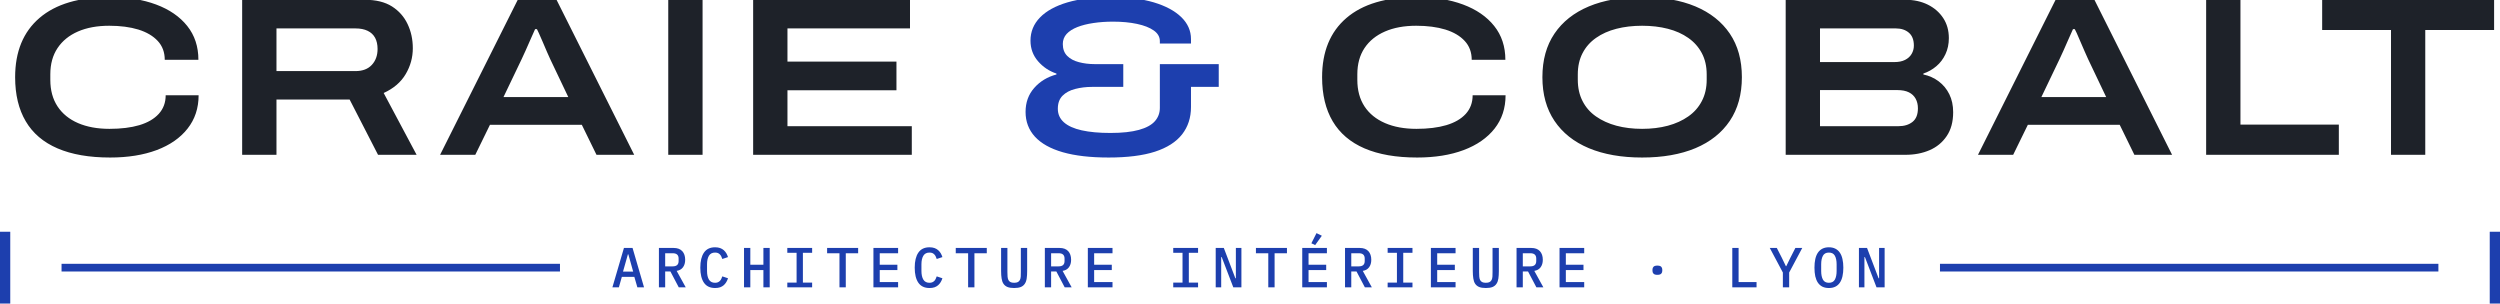
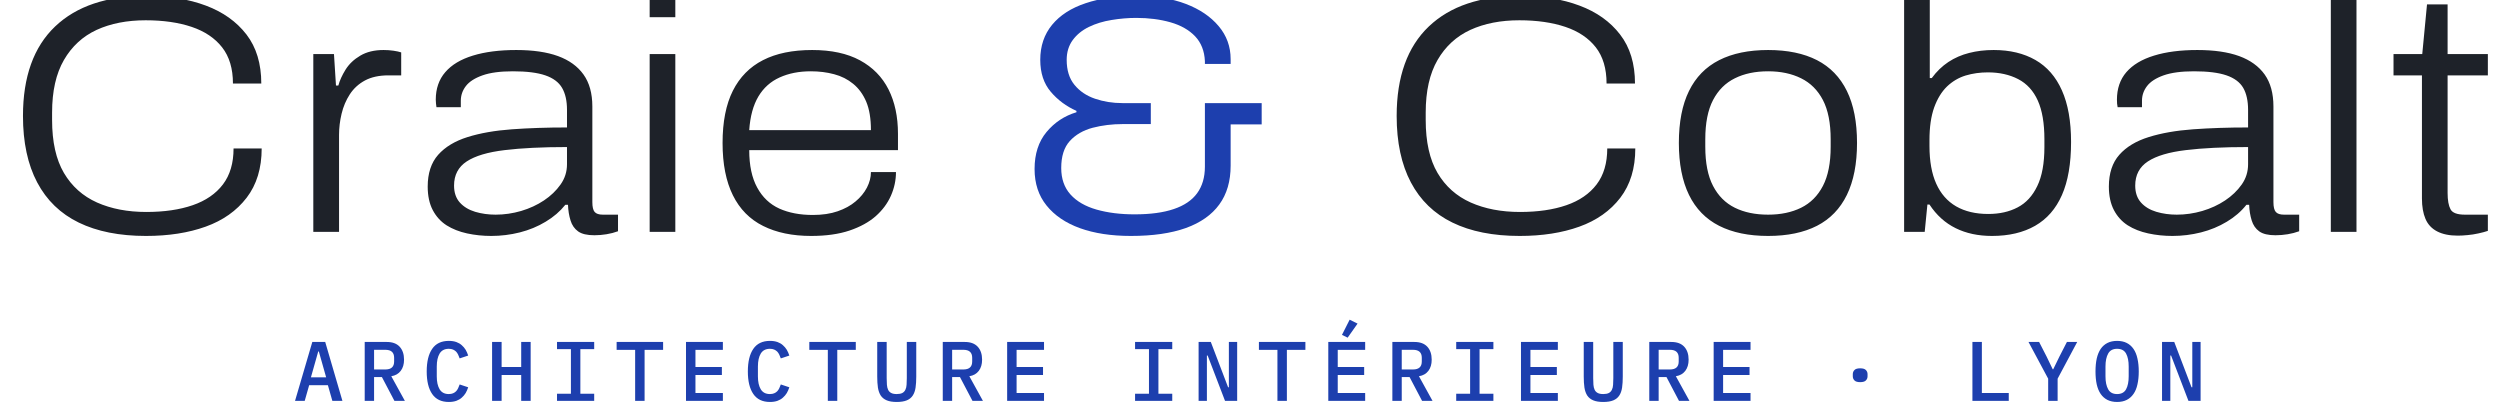
- <svg xmlns="http://www.w3.org/2000/svg" viewBox="0 0 487.39 59.18" width="487.39" height="59.18" role="img" aria-label="Craie &amp; Cobalt, architecture intérieure à Lyon">
-   <path fill="#1E2229" d="M21.47 30.71L21.47 30.71Q15.36 30.71 11.22 28.93Q7.08 27.15 5.02 23.65Q2.95 20.15 2.95 15.05L2.95 15.05Q2.95 7.57 7.70 3.50Q12.45-0.57 21.43-0.57L21.43-0.57Q26.53-0.57 30.43 0.88Q34.32 2.33 36.50 5.06Q38.68 7.79 38.68 11.66L38.68 11.66L32.12 11.66Q32.12 9.46 30.76 7.99Q29.39 6.51 26.97 5.76Q24.55 5.02 21.30 5.02L21.30 5.02Q17.78 5.02 15.20 6.14Q12.63 7.26 11.22 9.37Q9.81 11.48 9.81 14.48L9.81 14.48L9.81 15.58Q9.81 18.61 11.22 20.75Q12.63 22.88 15.22 24.00Q17.82 25.12 21.34 25.12L21.34 25.12Q24.73 25.12 27.17 24.40Q29.61 23.67 30.95 22.20Q32.30 20.72 32.30 18.57L32.30 18.57L38.72 18.57Q38.72 22.35 36.56 25.08Q34.41 27.81 30.54 29.26Q26.66 30.71 21.47 30.71ZM53.90 30.18L47.21 30.18L47.21-0.04L71.15-0.04Q74.36-0.04 76.41 1.25Q78.45 2.55 79.46 4.69Q80.48 6.82 80.48 9.42L80.48 9.42Q80.48 12.10 79.09 14.45Q77.70 16.81 74.80 18.13L74.80 18.13L81.22 30.18L73.70 30.18L68.16 19.40L53.90 19.40L53.90 30.18ZM53.90 5.54L53.90 13.86L69.30 13.86Q71.37 13.86 72.49 12.65Q73.61 11.44 73.61 9.55L73.61 9.55Q73.61 8.27 73.13 7.37Q72.64 6.47 71.68 6.01Q70.71 5.54 69.30 5.54L69.30 5.54L53.90 5.54ZM92.66 30.18L85.80 30.18L100.94-0.04L108.50-0.04L123.64 30.18L116.29 30.18L113.43 24.33L95.52 24.33L92.66 30.18ZM101.68 11.57L98.16 18.92L110.79 18.92L107.27 11.53Q107.05 11.04 106.63 10.10Q106.22 9.15 105.80 8.16Q105.38 7.17 105.05 6.45Q104.72 5.72 104.68 5.68L104.68 5.68L104.32 5.68Q103.93 6.56 103.42 7.70Q102.92 8.84 102.45 9.90Q101.99 10.96 101.68 11.57L101.68 11.57ZM136.97 30.18L130.28 30.18L130.28-0.04L136.97-0.04L136.97 30.18ZM177.76 30.18L146.83 30.18L146.83-0.04L177.41-0.04L177.41 5.54L153.52 5.54L153.52 12.01L174.77 12.01L174.77 17.60L153.52 17.60L153.52 24.60L177.76 24.60L177.76 30.18ZM276.28 30.71L276.28 30.71Q270.16 30.71 266.02 28.93Q261.89 27.15 259.82 23.65Q257.75 20.15 257.75 15.05L257.75 15.05Q257.75 7.57 262.50 3.50Q267.26-0.57 276.23-0.57L276.23-0.57Q281.34-0.57 285.23 0.88Q289.12 2.33 291.30 5.06Q293.48 7.79 293.48 11.66L293.48 11.66L286.92 11.66Q286.92 9.46 285.56 7.99Q284.20 6.51 281.78 5.76Q279.36 5.02 276.10 5.02L276.10 5.02Q272.58 5.02 270.01 6.14Q267.43 7.26 266.02 9.37Q264.62 11.48 264.62 14.48L264.62 14.48L264.62 15.58Q264.62 18.61 266.02 20.75Q267.43 22.88 270.03 24.00Q272.62 25.12 276.14 25.12L276.14 25.12Q279.53 25.12 281.97 24.40Q284.42 23.67 285.76 22.20Q287.10 20.72 287.10 18.57L287.10 18.57L293.52 18.57Q293.52 22.35 291.37 25.08Q289.21 27.81 285.34 29.26Q281.47 30.71 276.28 30.71ZM320.14 30.71L320.14 30.71Q314.12 30.71 309.76 28.89Q305.40 27.06 303.05 23.56Q300.70 20.06 300.70 15.05L300.70 15.05Q300.70 10.03 303.05 6.56Q305.40 3.08 309.76 1.25Q314.12-0.57 320.14-0.57L320.14-0.57Q326.17-0.57 330.53 1.25Q334.88 3.08 337.24 6.56Q339.59 10.03 339.59 15.05L339.59 15.05Q339.59 20.06 337.24 23.56Q334.88 27.06 330.53 28.89Q326.17 30.71 320.14 30.71ZM320.14 25.12L320.14 25.12Q322.87 25.12 325.16 24.51Q327.45 23.89 329.14 22.70Q330.84 21.52 331.78 19.71Q332.73 17.91 332.73 15.53L332.73 15.53L332.73 14.52Q332.73 12.14 331.78 10.36Q330.84 8.58 329.14 7.39Q327.45 6.20 325.16 5.61Q322.87 5.02 320.14 5.02L320.14 5.02Q317.42 5.02 315.13 5.61Q312.84 6.20 311.15 7.39Q309.45 8.58 308.53 10.36Q307.60 12.14 307.60 14.52L307.60 14.52L307.60 15.53Q307.60 17.91 308.53 19.71Q309.45 21.52 311.15 22.70Q312.84 23.89 315.13 24.51Q317.42 25.12 320.14 25.12ZM371.49 30.18L348.13 30.18L348.13-0.04L371.49-0.04Q373.91-0.04 375.83 0.90Q377.74 1.85 378.84 3.52Q379.94 5.19 379.94 7.44L379.94 7.44Q379.94 9.15 379.28 10.56Q378.62 11.97 377.50 12.91Q376.38 13.86 374.97 14.34L374.97 14.34L374.97 14.52Q376.64 14.87 377.96 15.86Q379.28 16.85 380.03 18.37Q380.78 19.89 380.78 21.87L380.78 21.87Q380.78 24.68 379.52 26.53Q378.27 28.38 376.18 29.28Q374.09 30.18 371.49 30.18L371.49 30.18ZM354.82 17.56L354.82 24.60L370.13 24.60Q371.80 24.60 372.86 23.76Q373.91 22.92 373.91 21.12L373.91 21.12Q373.91 20.06 373.47 19.25Q373.03 18.44 372.15 18.00Q371.27 17.56 369.86 17.56L369.86 17.56L354.82 17.56ZM354.82 5.54L354.82 12.10L369.34 12.10Q370.57 12.10 371.40 11.68Q372.24 11.26 372.68 10.52Q373.12 9.77 373.12 8.89L373.12 8.89Q373.12 7.22 372.15 6.38Q371.18 5.54 369.60 5.54L369.60 5.54L354.82 5.54ZM392.48 30.18L385.62 30.18L400.75-0.04L408.32-0.04L423.46 30.18L416.11 30.18L413.25 24.33L395.34 24.33L392.48 30.18ZM401.50 11.57L397.98 18.92L410.61 18.92L407.09 11.53Q406.87 11.04 406.45 10.10Q406.03 9.15 405.61 8.16Q405.20 7.17 404.87 6.45Q404.54 5.72 404.49 5.68L404.49 5.68L404.14 5.68Q403.74 6.56 403.24 7.70Q402.73 8.84 402.27 9.90Q401.81 10.96 401.50 11.57L401.50 11.57ZM455.97 30.18L430.10 30.18L430.10-0.04L436.79-0.04L436.79 24.29L455.97 24.29L455.97 30.18ZM472.82 30.18L466.14 30.18L466.14 5.85L452.72 5.85L452.72-0.04L486.24-0.04L486.24 5.85L472.82 5.85L472.82 30.18Z" />
-   <path fill="#1D3FAE" d="M216.13 30.71L216.13 30.71Q210.80 30.71 207.20 29.68Q203.59 28.64 201.76 26.64Q199.94 24.64 199.94 21.82L199.94 21.82Q199.94 19.05 201.63 17.14Q203.32 15.22 205.96 14.52L205.96 14.52L205.96 14.34Q203.85 13.64 202.38 11.95Q200.90 10.25 200.90 7.92L200.90 7.92Q200.90 5.32 202.75 3.41Q204.60 1.50 208.12 0.46Q211.64-0.57 216.61-0.57L216.61-0.57Q221.45-0.57 224.93 0.46Q228.40 1.50 230.30 3.34Q232.19 5.19 232.19 7.61L232.19 7.61L232.19 8.49L226.12 8.49L226.12 8.01Q226.12 6.78 224.93 5.94Q223.74 5.10 221.67 4.66Q219.60 4.22 217.01 4.22L217.01 4.22Q214.94 4.22 213.16 4.49Q211.38 4.75 210.03 5.28Q208.69 5.81 207.94 6.62Q207.20 7.44 207.20 8.58L207.20 8.58Q207.20 10.03 208.05 10.89Q208.91 11.75 210.34 12.12Q211.77 12.50 213.44 12.50L213.44 12.50L218.99 12.50L218.99 16.94L212.92 16.94Q211.16 16.94 209.62 17.34Q208.08 17.73 207.15 18.66Q206.23 19.58 206.23 21.21L206.23 21.21Q206.23 22.79 207.42 23.85Q208.60 24.90 210.89 25.41Q213.18 25.92 216.48 25.92L216.48 25.92Q219.91 25.92 222.05 25.32Q224.18 24.73 225.15 23.63Q226.12 22.53 226.12 21.03L226.12 21.03L226.12 12.50L237.60 12.50L237.60 16.94L232.19 16.94L232.19 20.86Q232.19 23.98 230.45 26.20Q228.71 28.42 225.17 29.57Q221.63 30.71 216.13 30.71Z" />
-   <rect fill="#1D3FAE" x="0" y="45.18" width="2" height="14" />
-   <rect fill="#1D3FAE" x="485.39" y="45.18" width="2" height="14" />
-   <rect fill="#1D3FAE" x="12" y="51.43" width="97.17" height="1.5" />
-   <rect fill="#1D3FAE" x="378.21" y="51.43" width="97.17" height="1.5" />
-   <path fill="#1D3FAE" d="M125.56 56.02L124.26 56.02L123.67 53.98L121.23 53.98L120.65 56.02L119.39 56.02L121.64 48.34L123.32 48.34L125.56 56.02ZM123.44 52.95L122.50 49.59L122.41 49.59L121.46 52.95L123.44 52.95ZM129.68 52.92L129.68 56.02L128.46 56.02L128.46 48.34L131.33 48.34Q132.43 48.34 133.01 48.96Q133.58 49.58 133.58 50.65L133.58 50.65Q133.58 51.53 133.15 52.11Q132.73 52.68 131.92 52.81L131.92 52.81L133.69 56.02L132.33 56.02L130.70 52.92L129.68 52.92ZM129.68 51.93L131.15 51.93Q132.30 51.93 132.30 50.89L132.30 50.89L132.30 50.41Q132.30 49.37 131.15 49.37L131.15 49.37L129.68 49.37L129.68 51.93ZM139.41 56.15L139.41 56.15Q137.95 56.15 137.24 55.12Q136.53 54.09 136.53 52.18L136.53 52.18Q136.53 50.28 137.24 49.25Q137.95 48.21 139.41 48.21L139.41 48.21Q139.97 48.21 140.39 48.36Q140.80 48.51 141.10 48.77Q141.39 49.03 141.60 49.37Q141.80 49.72 141.93 50.12L141.93 50.12L140.82 50.49Q140.73 50.23 140.62 49.99Q140.51 49.76 140.35 49.60Q140.18 49.43 139.96 49.33Q139.73 49.24 139.40 49.24L139.40 49.24Q138.59 49.24 138.21 49.86Q137.84 50.48 137.84 51.53L137.84 51.53L137.84 52.83Q137.84 53.89 138.21 54.51Q138.59 55.13 139.40 55.13L139.40 55.13Q139.73 55.13 139.96 55.03Q140.18 54.93 140.35 54.77Q140.51 54.60 140.62 54.37Q140.73 54.14 140.82 53.88L140.82 53.88L141.93 54.25Q141.80 54.65 141.60 54.99Q141.39 55.34 141.10 55.60Q140.80 55.86 140.39 56.01Q139.97 56.15 139.41 56.15ZM148.83 56.02L148.83 52.65L146.28 52.65L146.28 56.02L145.05 56.02L145.05 48.34L146.28 48.34L146.28 51.61L148.83 51.61L148.83 48.34L150.06 48.34L150.06 56.02L148.83 56.02ZM158.33 56.02L153.49 56.02L153.49 55.09L155.30 55.09L155.30 49.28L153.49 49.28L153.49 48.34L158.33 48.34L158.33 49.28L156.53 49.28L156.53 55.09L158.33 55.09L158.33 56.02ZM167.30 49.38L164.89 49.38L164.89 56.02L163.66 56.02L163.66 49.38L161.25 49.38L161.25 48.34L167.30 48.34L167.30 49.38ZM175.09 56.02L170.28 56.02L170.28 48.34L175.09 48.34L175.09 49.38L171.51 49.38L171.51 51.61L174.95 51.61L174.95 52.65L171.51 52.65L171.51 54.99L175.09 54.99L175.09 56.02ZM181.21 56.15L181.21 56.15Q179.75 56.15 179.04 55.12Q178.33 54.09 178.33 52.18L178.33 52.18Q178.33 50.28 179.04 49.25Q179.75 48.21 181.21 48.21L181.21 48.21Q181.77 48.21 182.19 48.36Q182.60 48.51 182.90 48.77Q183.19 49.03 183.40 49.37Q183.60 49.72 183.73 50.12L183.73 50.12L182.62 50.49Q182.53 50.23 182.42 49.99Q182.31 49.76 182.15 49.60Q181.98 49.43 181.76 49.33Q181.53 49.24 181.20 49.24L181.20 49.24Q180.39 49.24 180.01 49.86Q179.64 50.48 179.64 51.53L179.64 51.53L179.64 52.83Q179.64 53.89 180.01 54.51Q180.39 55.13 181.20 55.13L181.20 55.13Q181.53 55.13 181.76 55.03Q181.98 54.93 182.15 54.77Q182.31 54.60 182.42 54.37Q182.53 54.14 182.62 53.88L182.62 53.88L183.73 54.25Q183.60 54.65 183.40 54.99Q183.19 55.34 182.90 55.60Q182.60 55.86 182.19 56.01Q181.77 56.15 181.21 56.15ZM192.38 49.38L189.97 49.38L189.97 56.02L188.74 56.02L188.74 49.38L186.33 49.38L186.33 48.34L192.38 48.34L192.38 49.38ZM195.17 48.34L196.40 48.34L196.40 53.06Q196.40 53.54 196.43 53.92Q196.46 54.31 196.59 54.58Q196.72 54.85 196.99 54.99Q197.25 55.13 197.71 55.13L197.71 55.13Q198.18 55.13 198.44 54.99Q198.70 54.85 198.84 54.58Q198.97 54.31 199.00 53.92Q199.02 53.54 199.02 53.06L199.02 53.06L199.02 48.34L200.25 48.34L200.25 52.84Q200.25 53.67 200.16 54.29Q200.07 54.91 199.79 55.32Q199.52 55.74 199.02 55.95Q198.52 56.15 197.71 56.15L197.71 56.15Q196.91 56.15 196.41 55.95Q195.91 55.74 195.63 55.32Q195.36 54.91 195.27 54.29Q195.17 53.67 195.17 52.84L195.17 52.84L195.17 48.34ZM204.92 52.92L204.92 56.02L203.70 56.02L203.70 48.34L206.57 48.34Q207.67 48.34 208.25 48.96Q208.82 49.58 208.82 50.65L208.82 50.65Q208.82 51.53 208.39 52.11Q207.97 52.68 207.16 52.81L207.16 52.81L208.93 56.02L207.57 56.02L205.94 52.92L204.92 52.92ZM204.92 51.93L206.39 51.93Q207.54 51.93 207.54 50.89L207.54 50.89L207.54 50.41Q207.54 49.37 206.39 49.37L206.39 49.37L204.92 49.37L204.92 51.93ZM216.89 56.02L212.08 56.02L212.08 48.34L216.89 48.34L216.89 49.38L213.31 49.38L213.31 51.61L216.75 51.61L216.75 52.65L213.31 52.65L213.31 54.99L216.89 54.99L216.89 56.02ZM233.57 56.02L228.73 56.02L228.73 55.09L230.54 55.09L230.54 49.28L228.73 49.28L228.73 48.34L233.57 48.34L233.57 49.28L231.77 49.28L231.77 55.09L233.57 55.09L233.57 56.02ZM240.44 56.02L238.18 50.12L238.08 50.12L238.08 56.02L237.01 56.02L237.01 48.34L238.59 48.34L240.84 54.25L240.94 54.25L240.94 48.34L242.02 48.34L242.02 56.02L240.44 56.02ZM250.90 49.38L248.49 49.38L248.49 56.02L247.26 56.02L247.26 49.38L244.85 49.38L244.85 48.34L250.90 48.34L250.90 49.38ZM258.69 56.02L253.88 56.02L253.88 48.34L258.69 48.34L258.69 49.38L255.11 49.38L255.11 51.61L258.55 51.61L258.55 52.65L255.11 52.65L255.11 54.99L258.69 54.99L258.69 56.02ZM257.70 45.96L256.40 47.78L255.66 47.43L256.66 45.45L257.70 45.96ZM263.44 52.92L263.44 56.02L262.22 56.02L262.22 48.34L265.09 48.34Q266.19 48.34 266.77 48.96Q267.34 49.58 267.34 50.65L267.34 50.65Q267.34 51.53 266.91 52.11Q266.49 52.68 265.68 52.81L265.68 52.81L267.45 56.02L266.09 56.02L264.46 52.92L263.44 52.92ZM263.44 51.93L264.91 51.93Q266.06 51.93 266.06 50.89L266.06 50.89L266.06 50.41Q266.06 49.37 264.91 49.37L264.91 49.37L263.44 49.37L263.44 51.93ZM275.37 56.02L270.53 56.02L270.53 55.09L272.34 55.09L272.34 49.28L270.53 49.28L270.53 48.34L275.37 48.34L275.37 49.28L273.57 49.28L273.57 55.09L275.37 55.09L275.37 56.02ZM283.77 56.02L278.96 56.02L278.96 48.34L283.77 48.34L283.77 49.38L280.19 49.38L280.19 51.61L283.63 51.61L283.63 52.65L280.19 52.65L280.19 54.99L283.77 54.99L283.77 56.02ZM287.13 48.34L288.36 48.34L288.36 53.06Q288.36 53.54 288.39 53.92Q288.42 54.31 288.55 54.58Q288.68 54.85 288.95 54.99Q289.21 55.13 289.67 55.13L289.67 55.13Q290.14 55.13 290.40 54.99Q290.66 54.85 290.80 54.58Q290.93 54.31 290.96 53.92Q290.98 53.54 290.98 53.06L290.98 53.06L290.98 48.34L292.21 48.34L292.21 52.84Q292.21 53.67 292.12 54.29Q292.03 54.91 291.75 55.32Q291.48 55.74 290.98 55.95Q290.48 56.15 289.67 56.15L289.67 56.15Q288.87 56.15 288.37 55.95Q287.87 55.74 287.59 55.32Q287.32 54.91 287.23 54.29Q287.13 53.67 287.13 52.84L287.13 52.84L287.13 48.34ZM296.88 52.92L296.88 56.02L295.66 56.02L295.66 48.34L298.53 48.34Q299.63 48.34 300.21 48.96Q300.78 49.58 300.78 50.65L300.78 50.65Q300.78 51.53 300.35 52.11Q299.93 52.68 299.12 52.81L299.12 52.81L300.89 56.02L299.53 56.02L297.90 52.92L296.88 52.92ZM296.88 51.93L298.35 51.93Q299.50 51.93 299.50 50.89L299.50 50.89L299.50 50.41Q299.50 49.37 298.35 49.37L298.35 49.37L296.88 49.37L296.88 51.93ZM308.85 56.02L304.04 56.02L304.04 48.34L308.85 48.34L308.85 49.38L305.27 49.38L305.27 51.61L308.71 51.61L308.71 52.65L305.27 52.65L305.27 54.99L308.85 54.99L308.85 56.02ZM323.11 53.58L323.11 53.58Q322.59 53.58 322.37 53.36Q322.16 53.14 322.16 52.82L322.16 52.82L322.16 52.54Q322.16 52.22 322.37 52.00Q322.59 51.78 323.11 51.78L323.11 51.78Q323.64 51.78 323.86 52.00Q324.07 52.22 324.07 52.54L324.07 52.54L324.07 52.82Q324.07 53.14 323.86 53.36Q323.64 53.58 323.11 53.58ZM342.45 56.02L337.72 56.02L337.72 48.34L338.95 48.34L338.95 54.99L342.45 54.99L342.45 56.02ZM348.81 56.02L347.58 56.02L347.58 53.13L345.03 48.34L346.40 48.34L347.38 50.26L348.17 51.90L348.24 51.90L349.04 50.26L350.02 48.34L351.36 48.34L348.81 53.13L348.81 56.02ZM356.55 56.15L356.55 56.15Q355.83 56.15 355.29 55.89Q354.76 55.62 354.41 55.11Q354.07 54.60 353.90 53.87Q353.74 53.13 353.74 52.18L353.74 52.18Q353.74 51.25 353.90 50.51Q354.07 49.76 354.41 49.26Q354.76 48.75 355.29 48.48Q355.83 48.21 356.55 48.21L356.55 48.21Q357.28 48.21 357.81 48.48Q358.35 48.75 358.69 49.26Q359.04 49.76 359.20 50.51Q359.37 51.25 359.37 52.18L359.37 52.18Q359.37 53.13 359.20 53.87Q359.04 54.60 358.69 55.11Q358.35 55.62 357.81 55.89Q357.28 56.15 356.55 56.15ZM356.55 55.13L356.55 55.13Q357.38 55.13 357.72 54.51Q358.06 53.89 358.06 52.82L358.06 52.82L358.06 51.53Q358.06 50.48 357.72 49.86Q357.38 49.24 356.55 49.24L356.55 49.24Q355.73 49.24 355.39 49.86Q355.05 50.48 355.05 51.53L355.05 51.53L355.05 52.83Q355.05 53.89 355.39 54.51Q355.73 55.13 356.55 55.13ZM365.84 56.02L363.58 50.12L363.48 50.12L363.48 56.02L362.41 56.02L362.41 48.34L363.99 48.34L366.24 54.25L366.34 54.25L366.34 48.34L367.42 48.34L367.42 56.02L365.84 56.02Z" />
+ <svg xmlns="http://www.w3.org/2000/svg" viewBox="0 0 325.4 54.18" width="325.4" height="54.18" role="img" aria-label="Craie &amp; Cobalt, architecture intérieure à Lyon">
+   <path fill="#1E2229" d="M19.01 30.71Q13.82 30.71 10.25 28.97Q6.69 27.24 4.84 23.74Q2.99 20.24 2.99 15.09Q2.99 7.44 7.17 3.45Q11.35 -0.53 19.01 -0.53Q23.45 -0.53 26.8 0.73Q30.14 1.98 32.08 4.49Q34.01 7 34.01 10.87L30.32 10.87Q30.32 7.96 28.91 6.16Q27.5 4.36 24.95 3.5Q22.4 2.64 18.96 2.64Q15.31 2.64 12.58 3.89Q9.86 5.15 8.32 7.81Q6.78 10.47 6.78 14.65L6.78 15.62Q6.78 19.89 8.32 22.51Q9.86 25.12 12.63 26.36Q15.4 27.59 19.05 27.59Q22.53 27.59 25.08 26.71Q27.63 25.83 29.02 24Q30.4 22.18 30.4 19.32L34.06 19.32Q34.06 23.19 32.1 25.74Q30.14 28.29 26.77 29.5Q23.41 30.71 19.01 30.71ZM40.78 30.18L40.78 7.04L43.47 7.04L43.73 11.13L44.04 11.13Q44.3 10.16 44.98 9.06Q45.67 7.96 46.9 7.24Q48.13 6.51 49.93 6.51Q50.59 6.51 51.21 6.6Q51.83 6.69 52.22 6.82L52.22 9.81L50.55 9.81Q48.75 9.81 47.51 10.47Q46.28 11.13 45.53 12.28Q44.79 13.42 44.46 14.81Q44.13 16.19 44.13 17.56L44.13 30.18ZM63.94 30.71Q62.31 30.71 60.79 30.38Q59.28 30.05 58.13 29.33Q56.99 28.6 56.33 27.35Q55.67 26.09 55.67 24.29Q55.67 21.69 57.03 20.15Q58.4 18.61 60.86 17.84Q63.32 17.07 66.62 16.83Q69.92 16.59 73.8 16.59L73.8 14.3Q73.8 12.54 73.16 11.44Q72.52 10.34 70.98 9.81Q69.44 9.28 66.76 9.28Q64.29 9.28 62.8 9.81Q61.3 10.34 60.64 11.2Q59.98 12.06 59.98 13.11L59.98 13.95L56.81 13.95Q56.77 13.68 56.75 13.49Q56.72 13.29 56.72 12.98Q56.72 10.82 57.96 9.39Q59.19 7.96 61.54 7.24Q63.9 6.51 67.2 6.51Q70.45 6.51 72.63 7.3Q74.81 8.1 75.95 9.7Q77.1 11.31 77.1 13.86L77.1 26.31Q77.1 27.24 77.4 27.59Q77.71 27.94 78.46 27.94L80.44 27.94L80.44 30.1Q79.74 30.36 78.94 30.49Q78.15 30.62 77.36 30.62Q75.95 30.62 75.25 30.12Q74.54 29.61 74.26 28.69Q73.97 27.76 73.93 26.66L73.58 26.66Q72.56 27.94 71.02 28.86Q69.48 29.79 67.66 30.25Q65.83 30.71 63.94 30.71ZM64.51 27.94Q66.18 27.94 67.83 27.46Q69.48 26.97 70.8 26.09Q72.12 25.21 72.96 24.02Q73.8 22.84 73.8 21.38L73.8 19.14Q68.96 19.14 65.68 19.54Q62.4 19.93 60.75 21.01Q59.1 22.09 59.1 24.16Q59.1 25.52 59.85 26.36Q60.6 27.19 61.85 27.57Q63.1 27.94 64.51 27.94ZM84.56 2.24L84.56 -1.63L87.9 -1.63L87.9 2.24ZM84.56 30.18L84.56 7.04L87.9 7.04L87.9 30.18ZM105.58 30.71Q101.92 30.71 99.33 29.41Q96.73 28.12 95.39 25.41Q94.05 22.7 94.05 18.61Q94.05 14.48 95.39 11.81Q96.73 9.15 99.31 7.83Q101.88 6.51 105.71 6.51Q109.45 6.51 111.93 7.85Q114.42 9.2 115.65 11.64Q116.88 14.08 116.88 17.42L116.88 19.54L97.52 19.54Q97.52 22.53 98.56 24.42Q99.59 26.31 101.44 27.15Q103.29 27.98 105.8 27.98Q107.64 27.98 109.03 27.5Q110.42 27.02 111.36 26.22Q112.31 25.43 112.84 24.42Q113.36 23.41 113.36 22.4L116.62 22.4Q116.62 23.98 115.96 25.48Q115.3 26.97 113.98 28.14Q112.66 29.3 110.57 30.01Q108.48 30.71 105.58 30.71ZM97.52 16.94L113.36 16.94Q113.36 14.7 112.75 13.24Q112.13 11.79 111.05 10.91Q109.98 10.03 108.57 9.66Q107.16 9.28 105.53 9.28Q103.24 9.28 101.48 10.08Q99.72 10.87 98.71 12.56Q97.7 14.26 97.52 16.94ZM197.81 30.71Q192.61 30.71 189.05 28.97Q185.49 27.24 183.64 23.74Q181.79 20.24 181.79 15.09Q181.79 7.44 185.97 3.45Q190.15 -0.53 197.81 -0.53Q202.25 -0.53 205.59 0.73Q208.94 1.98 210.87 4.49Q212.81 7 212.81 10.87L209.11 10.87Q209.11 7.96 207.71 6.16Q206.3 4.36 203.75 3.5Q201.19 2.64 197.76 2.64Q194.11 2.64 191.38 3.89Q188.65 5.15 187.11 7.81Q185.57 10.47 185.57 14.65L185.57 15.62Q185.57 19.89 187.11 22.51Q188.65 25.12 191.43 26.36Q194.2 27.59 197.85 27.59Q201.33 27.59 203.88 26.71Q206.43 25.83 207.82 24Q209.2 22.18 209.2 19.32L212.85 19.32Q212.85 23.19 210.9 25.74Q208.94 28.29 205.57 29.5Q202.21 30.71 197.81 30.71ZM230.14 30.71Q226.36 30.71 223.76 29.39Q221.16 28.07 219.84 25.37Q218.52 22.66 218.52 18.61Q218.52 14.52 219.84 11.84Q221.16 9.15 223.76 7.83Q226.36 6.51 230.14 6.51Q233.92 6.51 236.5 7.83Q239.07 9.15 240.39 11.84Q241.71 14.52 241.71 18.61Q241.71 22.66 240.39 25.37Q239.07 28.07 236.5 29.39Q233.92 30.71 230.14 30.71ZM230.14 27.94Q232.6 27.94 234.43 27.04Q236.26 26.14 237.27 24.2Q238.28 22.26 238.28 19.1L238.28 18.13Q238.28 14.96 237.27 13.02Q236.26 11.09 234.43 10.19Q232.6 9.28 230.14 9.28Q227.63 9.28 225.81 10.19Q223.98 11.09 222.97 13.02Q221.96 14.96 221.96 18.13L221.96 19.1Q221.96 22.26 222.97 24.2Q223.98 26.14 225.81 27.04Q227.63 27.94 230.14 27.94ZM259.28 30.71Q256.59 30.71 254.55 29.7Q252.5 28.69 251.14 26.62L250.87 26.62L250.52 30.18L247.84 30.18L247.84 -1.63L251.18 -1.63L251.18 10.16L251.44 10.16Q252.37 8.89 253.6 8.07Q254.83 7.26 256.31 6.89Q257.78 6.51 259.5 6.51Q262.66 6.51 264.93 7.81Q267.2 9.11 268.38 11.77Q269.57 14.43 269.57 18.48Q269.57 22.7 268.38 25.39Q267.2 28.07 264.89 29.39Q262.58 30.71 259.28 30.71ZM258.79 27.85Q260.99 27.85 262.62 26.99Q264.25 26.14 265.17 24.22Q266.1 22.31 266.1 19.14L266.1 18.13Q266.1 15 265.24 13.09Q264.38 11.18 262.69 10.3Q260.99 9.42 258.75 9.42Q257.21 9.42 255.84 9.83Q254.48 10.25 253.42 11.26Q252.37 12.28 251.75 13.99Q251.14 15.71 251.14 18.22L251.14 19.01Q251.14 21.96 252.02 23.91Q252.9 25.87 254.61 26.86Q256.33 27.85 258.79 27.85ZM282.76 30.71Q281.13 30.71 279.61 30.38Q278.09 30.05 276.95 29.33Q275.81 28.6 275.15 27.35Q274.49 26.09 274.49 24.29Q274.49 21.69 275.85 20.15Q277.21 18.61 279.68 17.84Q282.14 17.07 285.44 16.83Q288.74 16.59 292.61 16.59L292.61 14.3Q292.61 12.54 291.98 11.44Q291.34 10.34 289.8 9.81Q288.26 9.28 285.57 9.28Q283.11 9.28 281.61 9.81Q280.12 10.34 279.46 11.2Q278.8 12.06 278.8 13.11L278.8 13.95L275.63 13.95Q275.59 13.68 275.56 13.49Q275.54 13.29 275.54 12.98Q275.54 10.82 276.77 9.39Q278.01 7.96 280.36 7.24Q282.71 6.51 286.01 6.51Q289.27 6.51 291.45 7.3Q293.63 8.1 294.77 9.7Q295.91 11.31 295.91 13.86L295.91 26.31Q295.91 27.24 296.22 27.59Q296.53 27.94 297.28 27.94L299.26 27.94L299.26 30.1Q298.55 30.36 297.76 30.49Q296.97 30.62 296.18 30.62Q294.77 30.62 294.07 30.12Q293.36 29.61 293.08 28.69Q292.79 27.76 292.75 26.66L292.39 26.66Q291.38 27.94 289.84 28.86Q288.3 29.79 286.48 30.25Q284.65 30.71 282.76 30.71ZM283.33 27.94Q285 27.94 286.65 27.46Q288.3 26.97 289.62 26.09Q290.94 25.21 291.78 24.02Q292.61 22.84 292.61 21.38L292.61 19.14Q287.77 19.14 284.5 19.54Q281.22 19.93 279.57 21.01Q277.92 22.09 277.92 24.16Q277.92 25.52 278.67 26.36Q279.41 27.19 280.67 27.57Q281.92 27.94 283.33 27.94ZM303.38 30.18L303.38 -1.63L306.72 -1.63L306.72 30.18ZM319.9 30.67Q318.28 30.67 317.22 30.12Q316.16 29.57 315.7 28.49Q315.24 27.41 315.24 25.83L315.24 9.81L311.54 9.81L311.54 7.04L315.28 7.04L315.9 0.57L318.58 0.57L318.58 7.04L323.82 7.04L323.82 9.81L318.58 9.81L318.58 25.12Q318.58 26.53 318.96 27.24Q319.33 27.94 320.83 27.94L323.82 27.94L323.82 30.05Q323.29 30.23 322.59 30.38Q321.88 30.54 321.18 30.6Q320.48 30.67 319.9 30.67Z" />
+   <path fill="#1D3FAE" d="M147.2 30.71Q143.37 30.71 140.57 29.7Q137.78 28.69 136.22 26.75Q134.66 24.82 134.66 22Q134.66 19.05 136.22 17.18Q137.78 15.31 140.11 14.61L140.11 14.43Q138.13 13.55 136.77 11.95Q135.4 10.34 135.4 7.79Q135.4 5.1 136.94 3.23Q138.48 1.36 141.3 0.42Q144.12 -0.53 147.9 -0.53Q151.64 -0.53 154.35 0.51Q157.05 1.54 158.61 3.39Q160.18 5.24 160.18 7.7L160.18 8.32L156.83 8.32L156.83 7.96Q156.74 5.98 155.56 4.73Q154.37 3.48 152.34 2.9Q150.32 2.33 147.9 2.33Q146.32 2.33 144.69 2.6Q143.06 2.86 141.74 3.5Q140.42 4.14 139.63 5.21Q138.84 6.29 138.84 7.79Q138.84 9.81 139.85 11.04Q140.86 12.28 142.53 12.85Q144.2 13.42 146.1 13.42L149.79 13.42L149.79 16.15L146.14 16.15Q144.07 16.15 142.22 16.63Q140.38 17.12 139.25 18.35Q138.13 19.58 138.13 21.87Q138.13 23.98 139.34 25.32Q140.55 26.66 142.73 27.28Q144.91 27.9 147.68 27.9Q150.76 27.9 152.78 27.21Q154.81 26.53 155.82 25.15Q156.83 23.76 156.83 21.69L156.83 13.42L164.22 13.42L164.22 16.19L160.18 16.19L160.18 21.56Q160.18 24.6 158.7 26.62Q157.23 28.64 154.35 29.68Q151.46 30.71 147.2 30.71Z" />
+   <path fill="#1D3FAE" d="M43.26 52.18L42.68 50.14L40.24 50.14L39.66 52.18L38.4 52.18L40.65 44.51L42.33 44.51L44.57 52.18ZM41.5 45.75L41.42 45.75L40.47 49.11L42.45 49.11ZM48.69 52.18L47.47 52.18L47.47 44.51L50.34 44.51Q51.44 44.51 52.01 45.12Q52.59 45.74 52.59 46.82Q52.59 47.7 52.16 48.27Q51.73 48.84 50.93 48.97L52.7 52.18L51.34 52.18L49.71 49.08L48.69 49.08ZM50.16 48.09Q51.3 48.09 51.3 47.05L51.3 46.57Q51.3 45.53 50.16 45.53L48.69 45.53L48.69 48.09ZM58.42 52.32Q56.96 52.32 56.25 51.28Q55.54 50.25 55.54 48.35Q55.54 46.44 56.25 45.41Q56.96 44.37 58.42 44.37Q58.98 44.37 59.4 44.52Q59.81 44.67 60.1 44.93Q60.4 45.19 60.61 45.53Q60.81 45.88 60.94 46.28L59.83 46.65Q59.74 46.39 59.63 46.16Q59.52 45.93 59.36 45.76Q59.19 45.6 58.97 45.5Q58.74 45.4 58.41 45.4Q57.6 45.4 57.22 46.02Q56.85 46.64 56.85 47.7L56.85 48.99Q56.85 50.05 57.22 50.67Q57.6 51.29 58.41 51.29Q58.74 51.29 58.97 51.19Q59.19 51.1 59.36 50.93Q59.52 50.77 59.63 50.53Q59.74 50.3 59.83 50.04L60.94 50.41Q60.81 50.81 60.61 51.16Q60.4 51.5 60.1 51.76Q59.81 52.02 59.4 52.17Q58.98 52.32 58.42 52.32ZM67.84 48.81L65.29 48.81L65.29 52.18L64.05 52.18L64.05 44.51L65.29 44.51L65.29 47.77L67.84 47.77L67.84 44.51L69.07 44.51L69.07 52.18L67.84 52.18ZM72.5 52.18L72.5 51.25L74.31 51.25L74.31 45.44L72.5 45.44L72.5 44.51L77.34 44.51L77.34 45.44L75.54 45.44L75.54 51.25L77.34 51.25L77.34 52.18ZM83.9 45.54L83.9 52.18L82.67 52.18L82.67 45.54L80.26 45.54L80.26 44.51L86.31 44.51L86.31 45.54ZM89.29 52.18L89.29 44.51L94.09 44.51L94.09 45.54L90.52 45.54L90.52 47.77L93.96 47.77L93.96 48.81L90.52 48.81L90.52 51.15L94.09 51.15L94.09 52.18ZM100.22 52.32Q98.76 52.32 98.05 51.28Q97.34 50.25 97.34 48.35Q97.34 46.44 98.05 45.41Q98.76 44.37 100.22 44.37Q100.78 44.37 101.2 44.52Q101.61 44.67 101.9 44.93Q102.2 45.19 102.41 45.53Q102.61 45.88 102.74 46.28L101.63 46.65Q101.54 46.39 101.43 46.16Q101.32 45.93 101.16 45.76Q100.99 45.6 100.77 45.5Q100.54 45.4 100.21 45.4Q99.4 45.4 99.02 46.02Q98.65 46.64 98.65 47.7L98.65 48.99Q98.65 50.05 99.02 50.67Q99.4 51.29 100.21 51.29Q100.54 51.29 100.77 51.19Q100.99 51.1 101.16 50.93Q101.32 50.77 101.43 50.53Q101.54 50.3 101.63 50.04L102.74 50.41Q102.61 50.81 102.41 51.16Q102.2 51.5 101.9 51.76Q101.61 52.02 101.2 52.17Q100.78 52.32 100.22 52.32ZM108.98 45.54L108.98 52.18L107.75 52.18L107.75 45.54L105.34 45.54L105.34 44.51L111.39 44.51L111.39 45.54ZM115.41 44.51L115.41 49.22Q115.41 49.7 115.44 50.08Q115.47 50.47 115.6 50.74Q115.73 51.01 116 51.15Q116.26 51.29 116.72 51.29Q117.18 51.29 117.45 51.15Q117.71 51.01 117.84 50.74Q117.98 50.47 118 50.08Q118.03 49.7 118.03 49.22L118.03 44.51L119.26 44.51L119.26 49.01Q119.26 49.83 119.17 50.45Q119.08 51.07 118.8 51.49Q118.53 51.9 118.03 52.11Q117.52 52.32 116.72 52.32Q115.92 52.32 115.42 52.11Q114.92 51.9 114.64 51.49Q114.37 51.07 114.27 50.45Q114.18 49.83 114.18 49.01L114.18 44.51ZM123.93 52.18L122.71 52.18L122.71 44.51L125.58 44.51Q126.68 44.51 127.25 45.12Q127.83 45.74 127.83 46.82Q127.83 47.7 127.4 48.27Q126.97 48.84 126.17 48.97L127.94 52.18L126.58 52.18L124.95 49.08L123.93 49.08ZM125.4 48.09Q126.54 48.09 126.54 47.05L126.54 46.57Q126.54 45.53 125.4 45.53L123.93 45.53L123.93 48.09ZM131.09 52.18L131.09 44.51L135.89 44.51L135.89 45.54L132.32 45.54L132.32 47.77L135.76 47.77L135.76 48.81L132.32 48.81L132.32 51.15L135.89 51.15L135.89 52.18ZM147.74 52.18L147.74 51.25L149.55 51.25L149.55 45.44L147.74 45.44L147.74 44.51L152.58 44.51L152.58 45.44L150.78 45.44L150.78 51.25L152.58 51.25L152.58 52.18ZM157.19 46.28L157.09 46.28L157.09 52.18L156.01 52.18L156.01 44.51L157.6 44.51L159.85 50.41L159.95 50.41L159.95 44.51L161.03 44.51L161.03 52.18L159.45 52.18ZM167.5 45.54L167.5 52.18L166.27 52.18L166.27 45.54L163.86 45.54L163.86 44.51L169.91 44.51L169.91 45.54ZM172.89 52.18L172.89 44.51L177.69 44.51L177.69 45.54L174.12 45.54L174.12 47.77L177.56 47.77L177.56 48.81L174.12 48.81L174.12 51.15L177.69 51.15L177.69 52.18ZM175.41 43.95L174.67 43.59L175.67 41.61L176.7 42.12ZM182.45 52.18L181.23 52.18L181.23 44.51L184.1 44.51Q185.2 44.51 185.77 45.12Q186.35 45.74 186.35 46.82Q186.35 47.7 185.92 48.27Q185.49 48.84 184.69 48.97L186.46 52.18L185.1 52.18L183.47 49.08L182.45 49.08ZM183.92 48.09Q185.06 48.09 185.06 47.05L185.06 46.57Q185.06 45.53 183.92 45.53L182.45 45.53L182.45 48.09ZM189.54 52.18L189.54 51.25L191.35 51.25L191.35 45.44L189.54 45.44L189.54 44.51L194.38 44.51L194.38 45.44L192.58 45.44L192.58 51.25L194.38 51.25L194.38 52.18ZM197.97 52.18L197.97 44.51L202.77 44.51L202.77 45.54L199.2 45.54L199.2 47.77L202.64 47.77L202.64 48.81L199.2 48.81L199.2 51.15L202.77 51.15L202.77 52.18ZM207.37 44.51L207.37 49.22Q207.37 49.7 207.4 50.08Q207.43 50.47 207.56 50.74Q207.69 51.01 207.96 51.15Q208.22 51.29 208.68 51.29Q209.14 51.29 209.41 51.15Q209.67 51.01 209.8 50.74Q209.94 50.47 209.96 50.08Q209.99 49.7 209.99 49.22L209.99 44.51L211.22 44.51L211.22 49.01Q211.22 49.83 211.13 50.45Q211.04 51.07 210.76 51.49Q210.49 51.9 209.99 52.11Q209.48 52.32 208.68 52.32Q207.88 52.32 207.38 52.11Q206.88 51.9 206.6 51.49Q206.33 51.07 206.23 50.45Q206.14 49.83 206.14 49.01L206.14 44.51ZM215.89 52.18L214.67 52.18L214.67 44.51L217.54 44.51Q218.64 44.51 219.21 45.12Q219.79 45.74 219.79 46.82Q219.79 47.7 219.36 48.27Q218.93 48.84 218.13 48.97L219.9 52.18L218.54 52.18L216.91 49.08L215.89 49.08ZM217.36 48.09Q218.5 48.09 218.5 47.05L218.5 46.57Q218.5 45.53 217.36 45.53L215.89 45.53L215.89 48.09ZM223.05 52.18L223.05 44.51L227.85 44.51L227.85 45.54L224.28 45.54L224.28 47.77L227.72 47.77L227.72 48.81L224.28 48.81L224.28 51.15L227.85 51.15L227.85 52.18ZM242.12 49.74Q241.59 49.74 241.38 49.52Q241.16 49.3 241.16 48.98L241.16 48.7Q241.16 48.38 241.38 48.16Q241.59 47.94 242.12 47.94Q242.65 47.94 242.86 48.16Q243.08 48.38 243.08 48.7L243.08 48.98Q243.08 49.3 242.86 49.52Q242.65 49.74 242.12 49.74ZM256.73 52.18L256.73 44.51L257.96 44.51L257.96 51.15L261.46 51.15L261.46 52.18ZM266.59 52.18L266.59 49.29L264.03 44.51L265.41 44.51L266.39 46.42L267.18 48.06L267.25 48.06L268.05 46.42L269.03 44.51L270.37 44.51L267.82 49.29L267.82 52.18ZM275.56 52.32Q274.84 52.32 274.3 52.05Q273.77 51.78 273.42 51.27Q273.08 50.77 272.91 50.03Q272.75 49.29 272.75 48.35Q272.75 47.41 272.91 46.67Q273.08 45.93 273.42 45.42Q273.77 44.91 274.3 44.64Q274.84 44.37 275.56 44.37Q276.29 44.37 276.82 44.64Q277.35 44.91 277.7 45.42Q278.05 45.93 278.21 46.67Q278.38 47.41 278.38 48.35Q278.38 49.29 278.21 50.03Q278.05 50.77 277.7 51.27Q277.35 51.78 276.82 52.05Q276.29 52.32 275.56 52.32ZM275.56 51.29Q276.39 51.29 276.73 50.67Q277.07 50.05 277.07 48.98L277.07 47.7Q277.07 46.64 276.73 46.02Q276.39 45.4 275.56 45.4Q274.74 45.4 274.4 46.02Q274.05 46.64 274.05 47.7L274.05 48.99Q274.05 50.05 274.4 50.67Q274.74 51.29 275.56 51.29ZM282.59 46.28L282.49 46.28L282.49 52.18L281.41 52.18L281.41 44.51L283 44.51L285.25 50.41L285.35 50.41L285.35 44.51L286.43 44.51L286.43 52.18L284.85 52.18Z" />
</svg>
